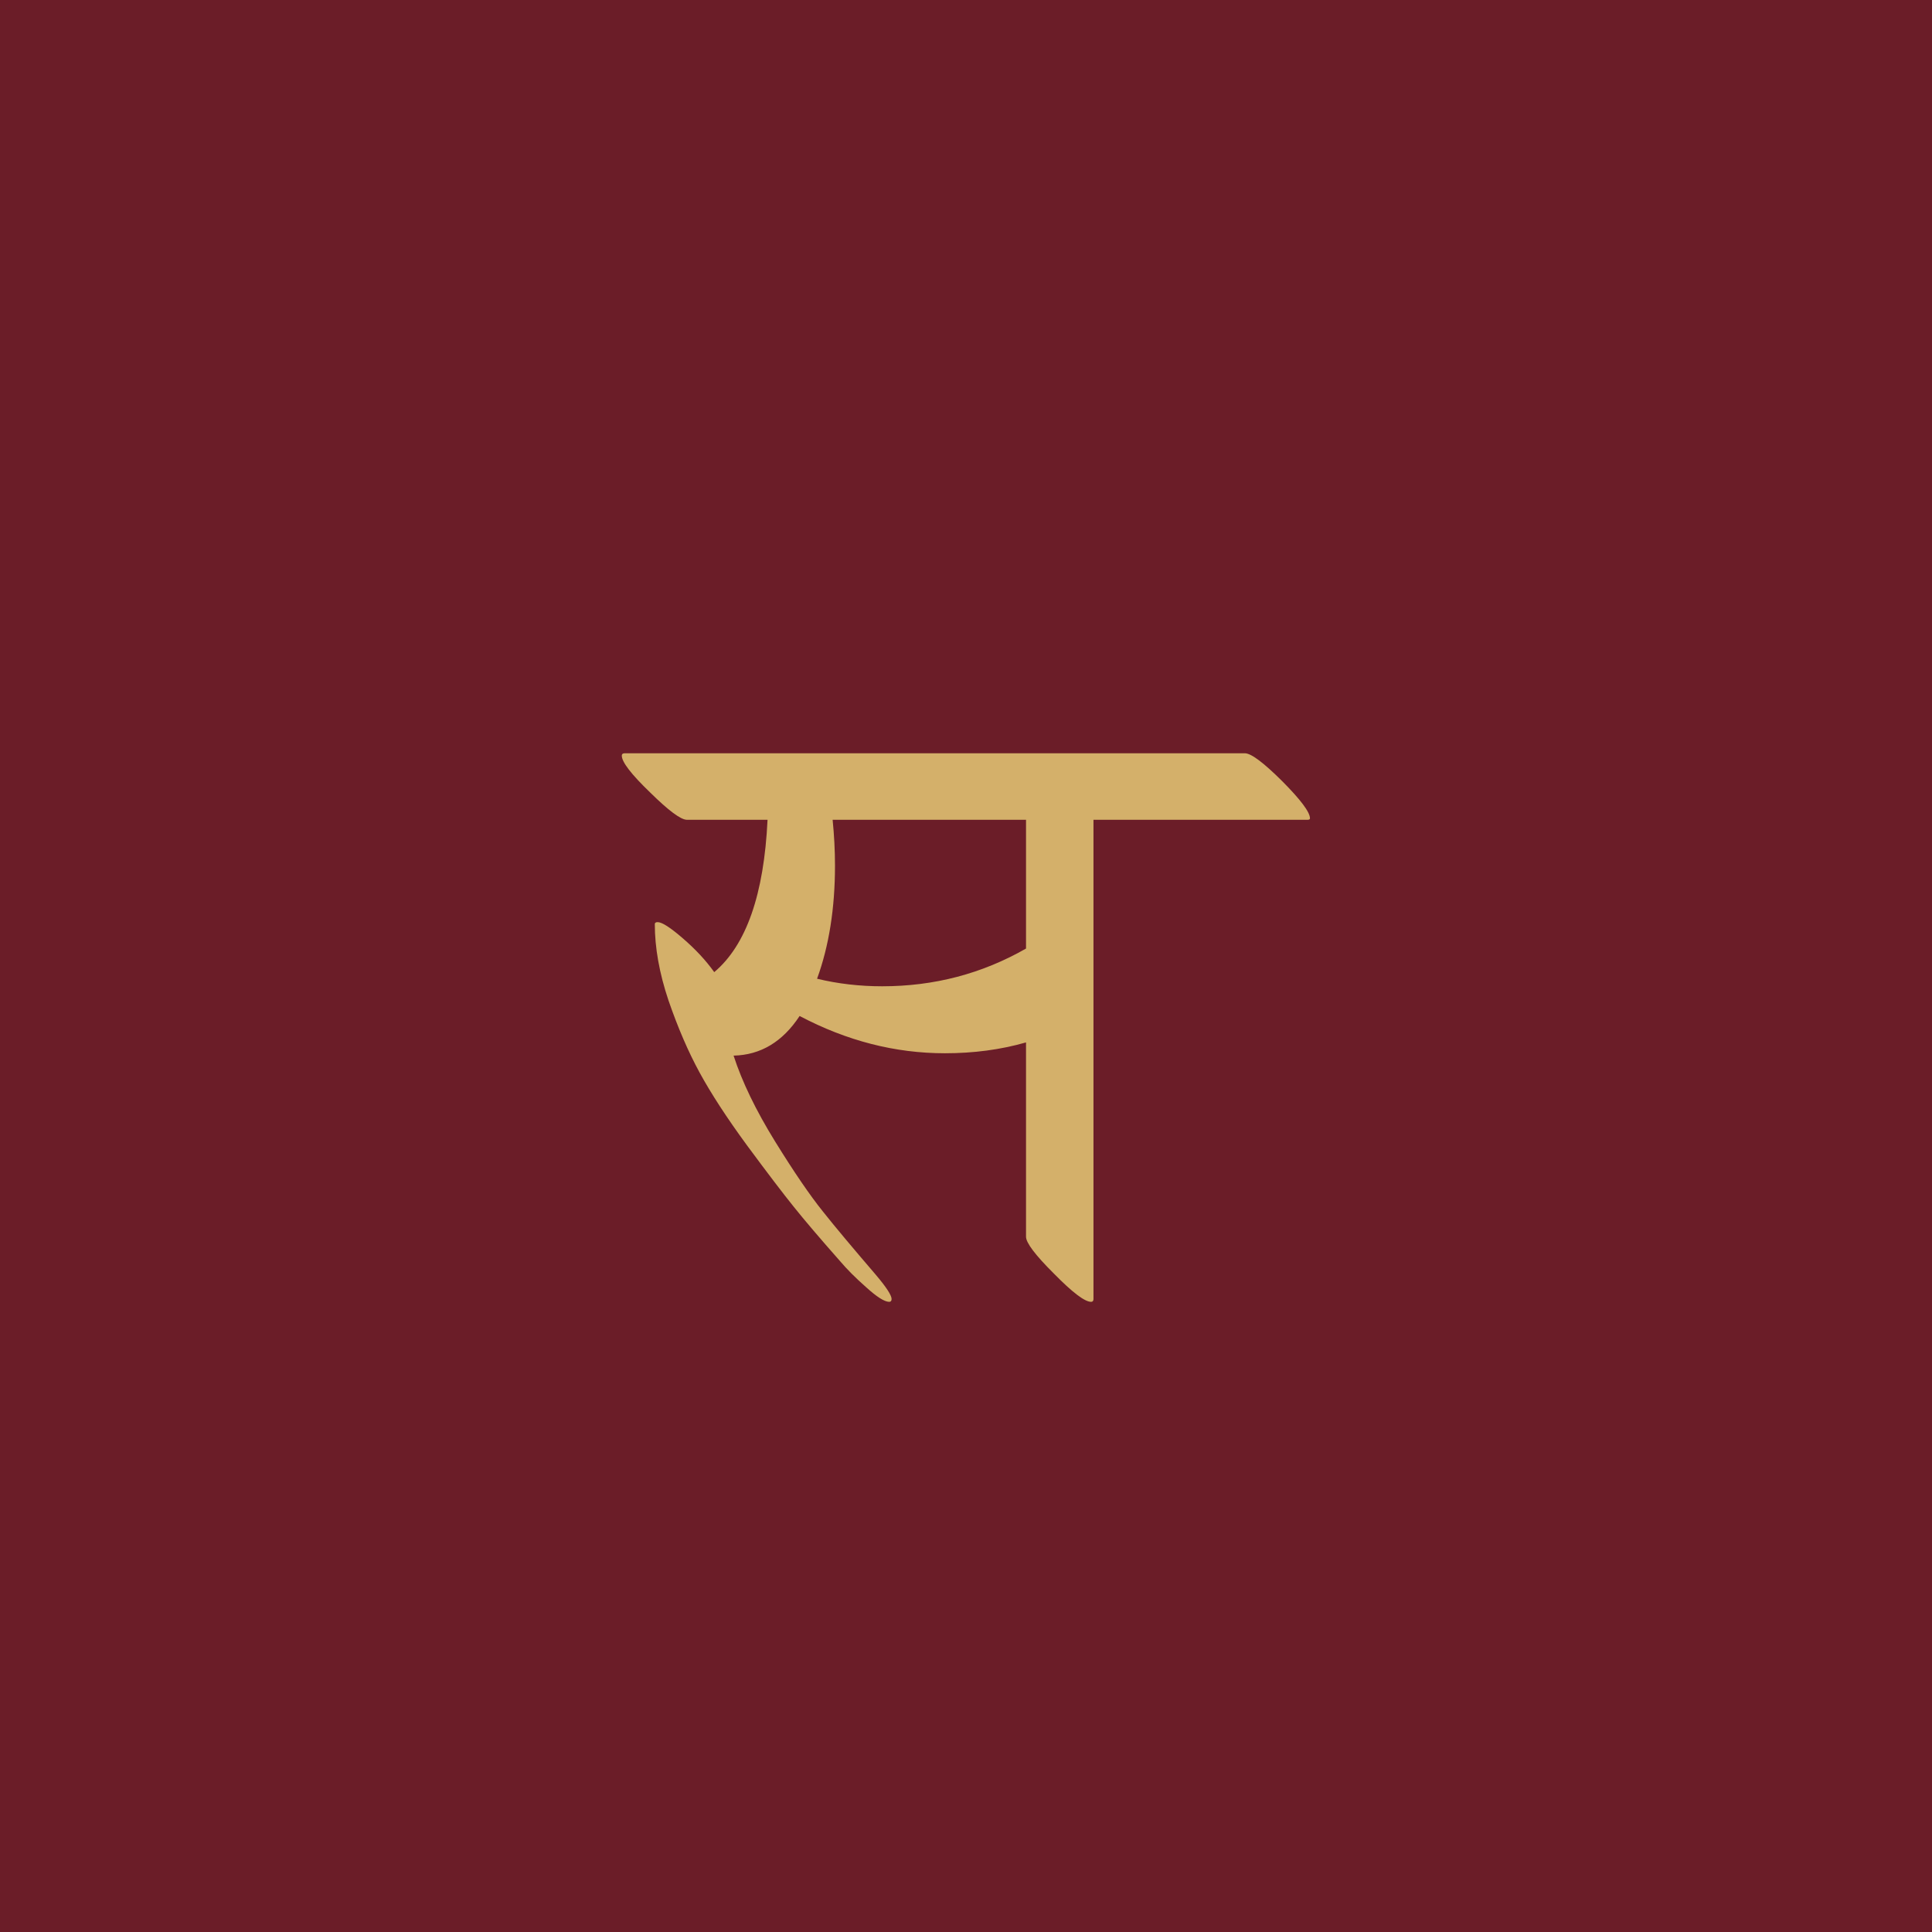
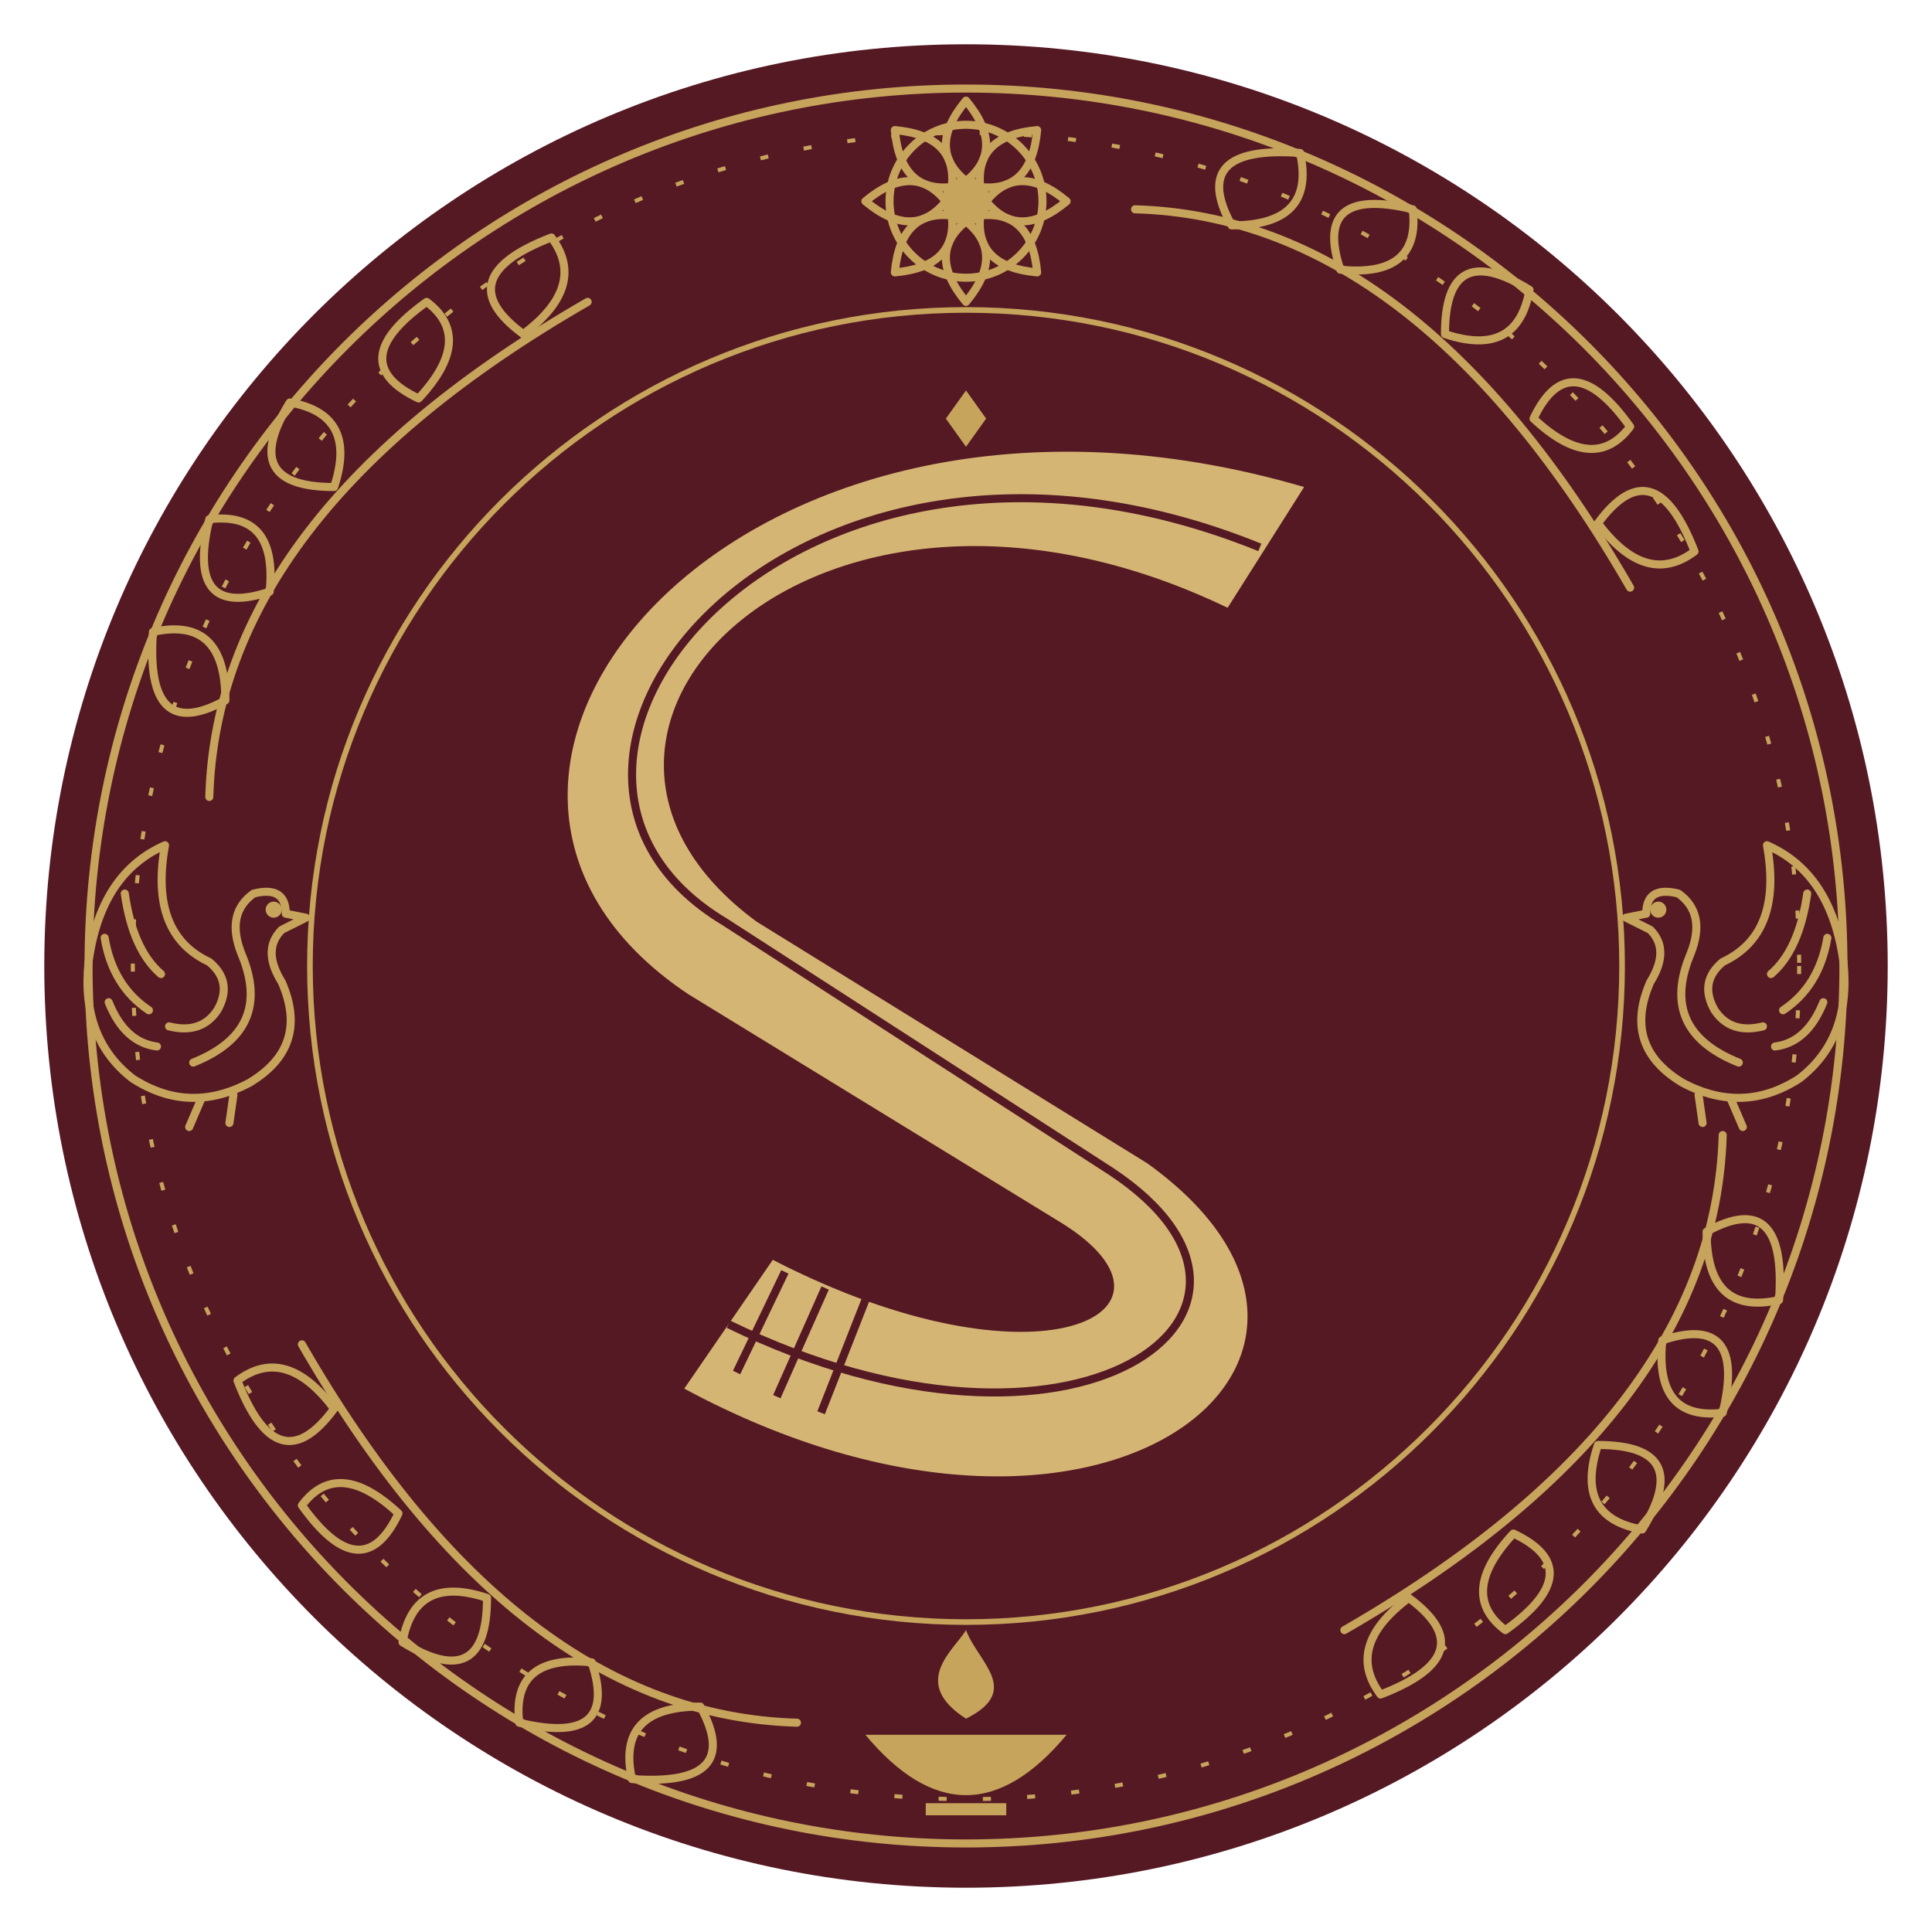
- <svg xmlns="http://www.w3.org/2000/svg" viewBox="0 0 64 64">
-   <rect width="64" height="64" fill="#6b1d28" />
-   <text x="32" y="42" text-anchor="middle" font-family="serif" font-size="28" fill="#d4b06a">स</text>
+ <svg xmlns="http://www.w3.org/2000/svg" width="480" height="480" viewBox="460 110 480 480">
+   <defs>
+     <g id="petal">
+       <path d="M0-170Q-21-191 0-215Q21-191 0-170Z" fill="none" stroke="#a27932" stroke-width="2" />
+     </g>
+   </defs>
+   <g transform="translate(700 350)">
+     <circle r="229" fill="#551923" />
+     <circle r="218" fill="none" stroke="#c7a45c" stroke-width="2" />
+     <circle r="207" fill="none" stroke="#c7a45c" stroke-width="1" stroke-dasharray="2 9" />
+     <circle r="163" fill="none" stroke="#c7a45c" stroke-width="1.4" />
+     <g fill="none" stroke="#c7a45c" stroke-width="2" stroke-linecap="round" stroke-linejoin="round">
+       <g transform="translate(0 -190)">
+         <circle r="19" />
+         <circle r="5" fill="#c7a45c" />
+         <path transform="rotate(0)" d="M0-5Q-10-13 0-25Q10-13 0-5Z" />
+         <path transform="rotate(45)" d="M0-5Q-10-13 0-25Q10-13 0-5Z" />
+         <path transform="rotate(90)" d="M0-5Q-10-13 0-25Q10-13 0-5Z" />
+         <path transform="rotate(135)" d="M0-5Q-10-13 0-25Q10-13 0-5Z" />
+         <path transform="rotate(180)" d="M0-5Q-10-13 0-25Q10-13 0-5Z" />
+         <path transform="rotate(225)" d="M0-5Q-10-13 0-25Q10-13 0-5Z" />
+         <path transform="rotate(270)" d="M0-5Q-10-13 0-25Q10-13 0-5Z" />
+         <path transform="rotate(315)" d="M0-5Q-10-13 0-25Q10-13 0-5Z" />
+       </g>
+       <g transform="translate(-190 0)">
+         <path d="M-2 24Q18 16 10-3Q6-13 13-18Q21-20 21-13L26-12L20-9Q15-4 20 4Q27 20 12 29Q-3 37-17 28Q-30 18-28-1Q-25-23-9-30Q-13-8 2-1Q8 4 4 11Q0 17-8 15" />
+         <circle cx="18" cy="-14" r="1" fill="#c7a45c" />
+         <path d="M-19-18Q-17-4-10 2M-24-7Q-22 5-13 11M-23 9Q-19 19-11 20M0 33L-3 40M8 32L7 39" />
+       </g>
+       <g transform="translate(190 0) scale(-1 1)">
+         <path d="M-2 24Q18 16 10-3Q6-13 13-18Q21-20 21-13L26-12L20-9Q15-4 20 4Q27 20 12 29Q-3 37-17 28Q-30 18-28-1Q-25-23-9-30Q-13-8 2-1Q8 4 4 11Q0 17-8 15" />
+         <circle cx="18" cy="-14" r="1" fill="#c7a45c" />
+         <path d="M-19-18Q-17-4-10 2M-24-7Q-22 5-13 11M-23 9Q-19 19-11 20M0 33L-3 40M8 32L7 39" />
+       </g>
+       <g id="golden-diya" transform="translate(0 191)" fill="#c7a45c" stroke="none">
+         <path d="M-25 0Q0 30 25 0Z" />
+         <path d="M0-4C-14-13-3-21 0-26C3-18 14-11 0-4Z" />
+         <path d="M-10 17H10V20H-10Z" />
+       </g>
+       <g transform="rotate(0)">
+         <path d="M42-188Q112-186 165-94" />
+         <path d="M66-184Q55-204 83-202Q87-184 66-184ZM93-173Q86-194 111-188Q113-171 93-173ZM119-157Q119-181 140-168Q137-151 119-157ZM141-136Q150-155 165-134Q156-122 141-136ZM157-110Q171-129 181-103Q169-94 157-110Z" />
+       </g>
+       <g transform="rotate(90)">
+         <path d="M42-188Q112-186 165-94" />
+         <path d="M66-184Q55-204 83-202Q87-184 66-184ZM93-173Q86-194 111-188Q113-171 93-173ZM119-157Q119-181 140-168Q137-151 119-157ZM141-136Q150-155 165-134Q156-122 141-136ZM157-110Q171-129 181-103Q169-94 157-110Z" />
+       </g>
+       <g transform="rotate(180)">
+         <path d="M42-188Q112-186 165-94" />
+         <path d="M66-184Q55-204 83-202Q87-184 66-184ZM93-173Q86-194 111-188Q113-171 93-173ZM119-157Q119-181 140-168Q137-151 119-157ZM141-136Q150-155 165-134Q156-122 141-136ZM157-110Q171-129 181-103Q169-94 157-110Z" />
+       </g>
+       <g transform="rotate(270)">
+         <path d="M42-188Q112-186 165-94" />
+         <path d="M66-184Q55-204 83-202Q87-184 66-184ZM93-173Q86-194 111-188Q113-171 93-173ZM119-157Q119-181 140-168Q137-151 119-157ZM141-136Q150-155 165-134Q156-122 141-136ZM157-110Q171-129 181-103Q169-94 157-110Z" />
+       </g>
+     </g>
+     <path d="M65-89C-37-138-116-58-52-11L45 49C112 97 34 161-70 105L-48 73C18 107 59 86 24 64L-69 7C-150-47-56-160 84-119Z" fill="#d5b574" />
+     <path d="M73-104C-43-151-125-50-60-11L36 51C89 86 27 131-59 89" fill="none" stroke="#551923" stroke-width="2" />
+     <path d="M-45 76L-57 101M-35 80L-47 107M-25 83L-36 111" stroke="#551923" stroke-width="2" />
+     <path d="M0-143l5 7-5 7-5-7Z" fill="#c7a45c" />
+   </g>
</svg>
